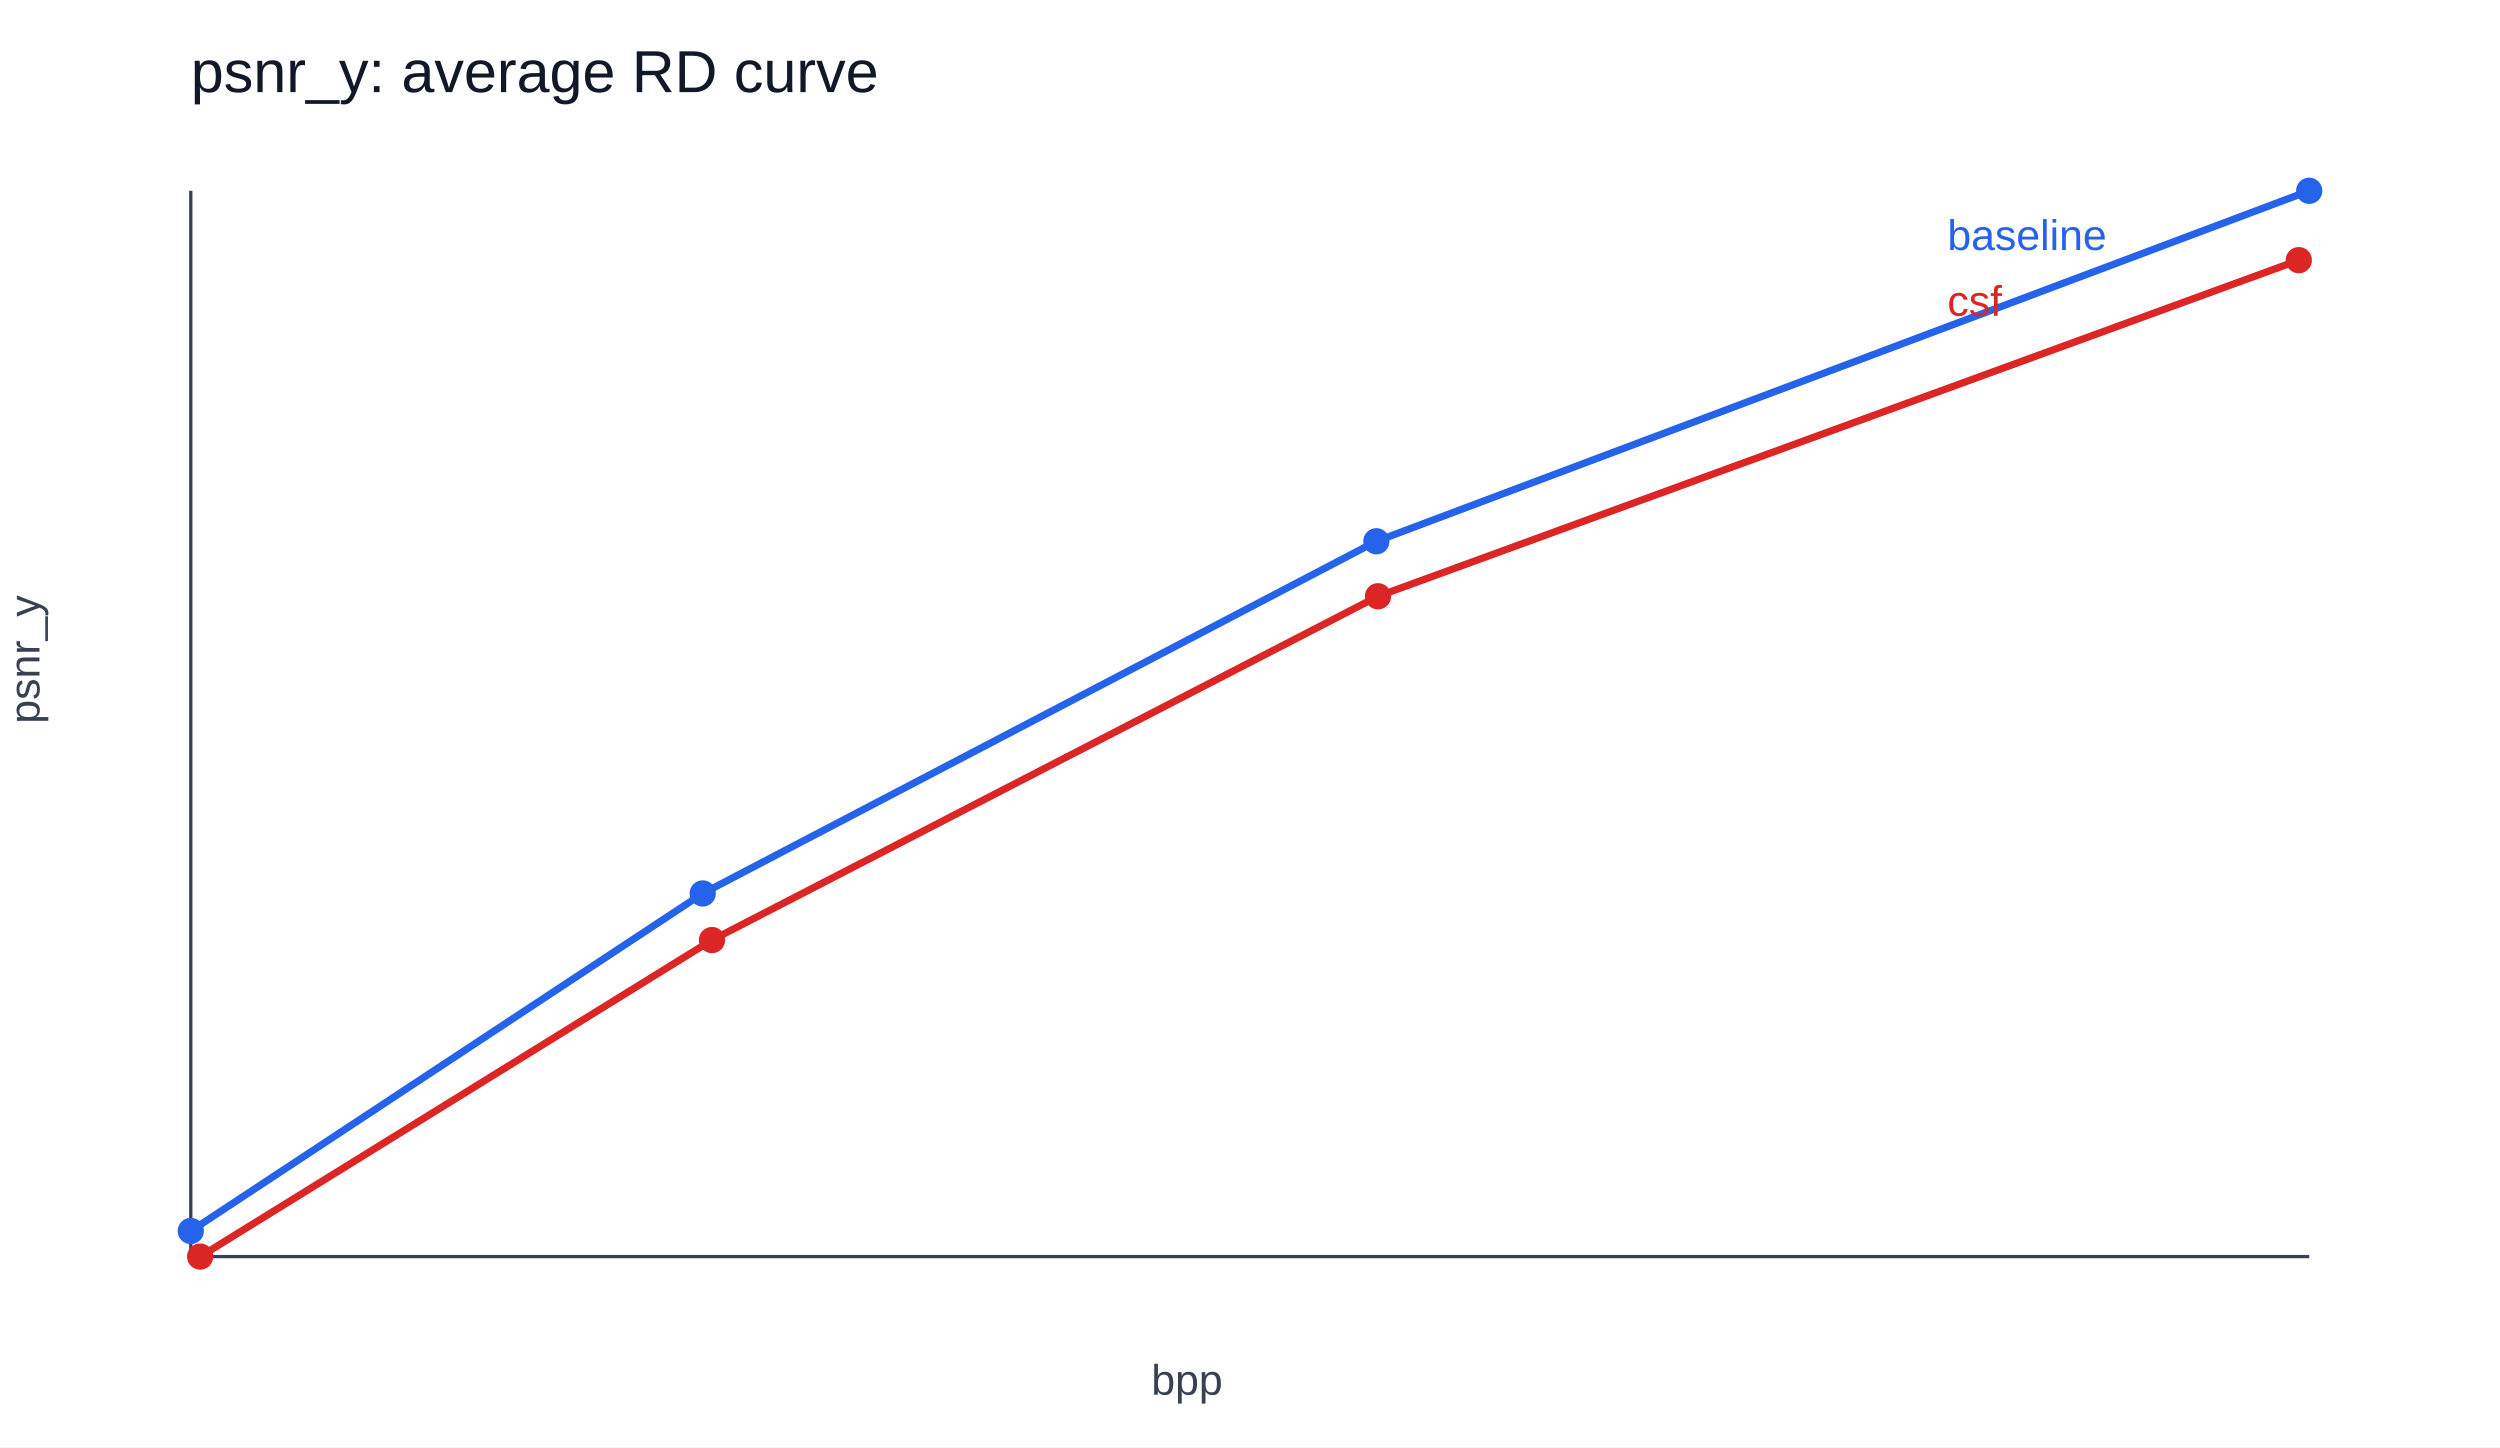
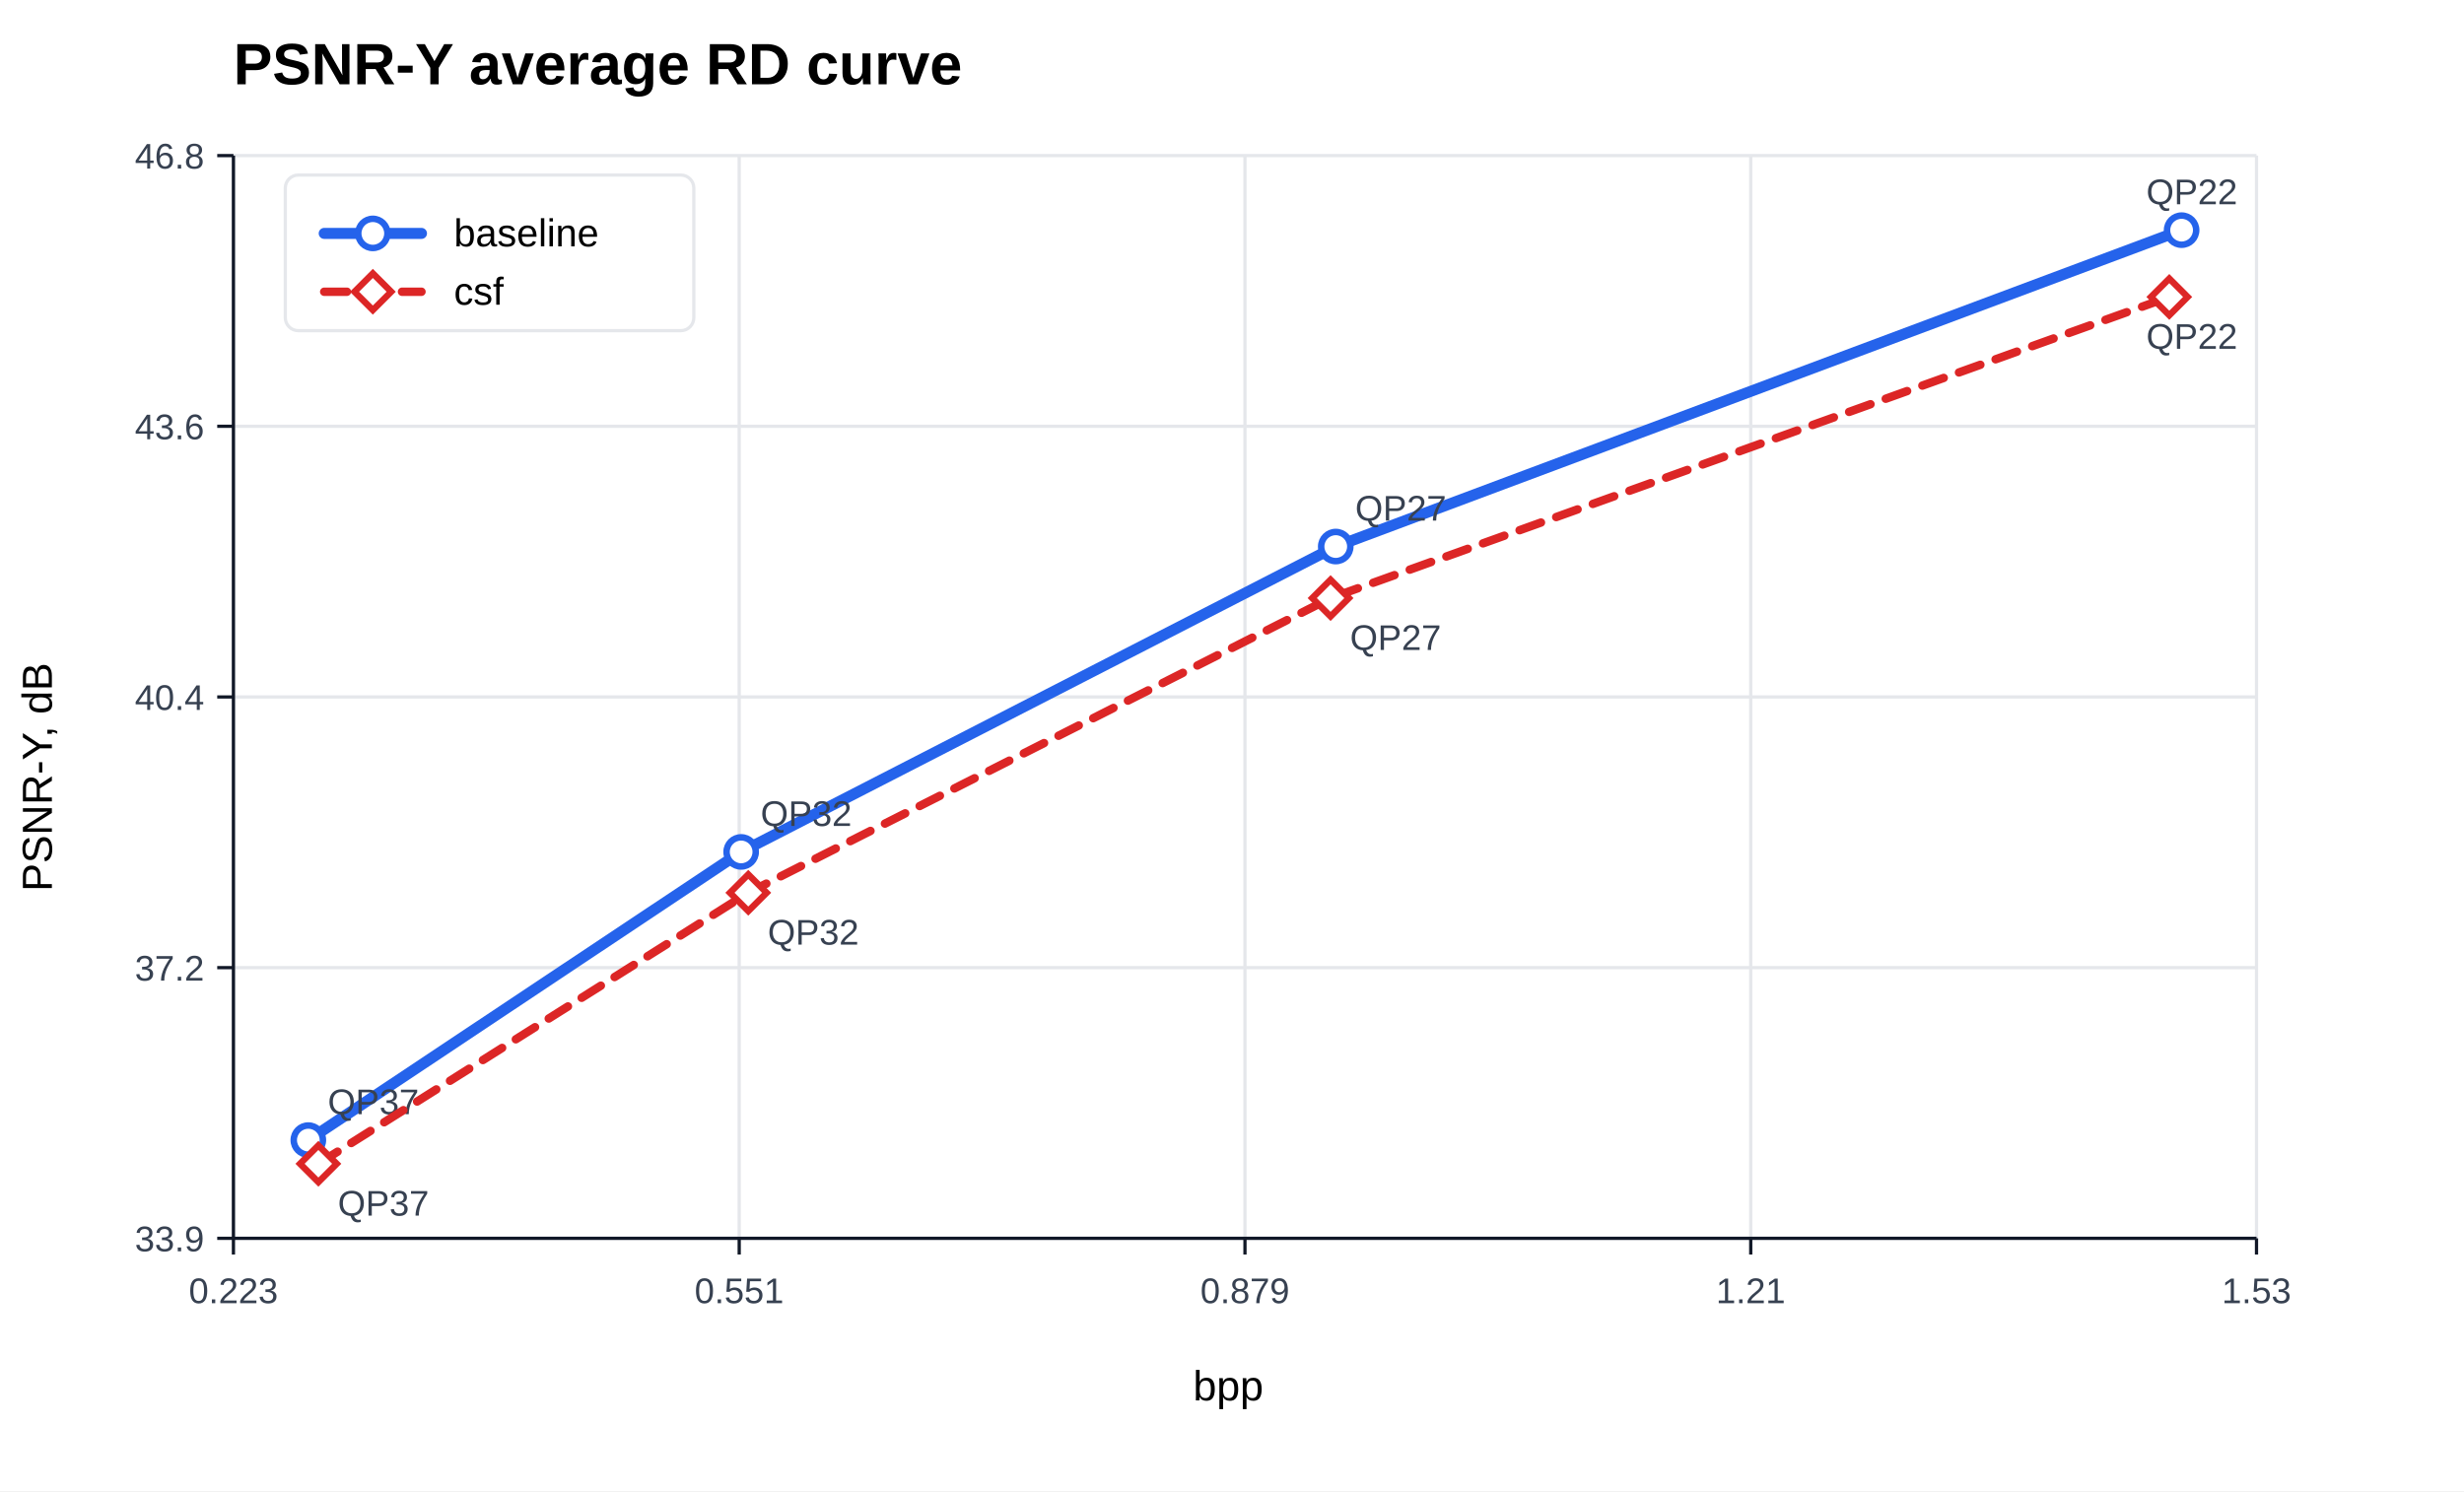
- <svg xmlns="http://www.w3.org/2000/svg" viewBox="0 0 760 440" width="760" height="440">
+ <svg xmlns="http://www.w3.org/2000/svg" width="760" height="460" viewBox="0 0 760 460">
  <rect width="100%" height="100%" fill="#ffffff" />
-   <text x="58" y="28" font-family="Arial" font-size="18" fill="#111827">psnr_y: average RD curve</text>
-   <line x1="58" y1="382" x2="702" y2="382" stroke="#374151" />
-   <line x1="58" y1="58" x2="58" y2="382" stroke="#374151" />
-   <text x="350.0" y="424" font-family="Arial" font-size="13" fill="#374151">bpp</text>
-   <text x="12" y="220.0" font-family="Arial" font-size="13" fill="#374151" transform="rotate(-90 12 220.0)">psnr_y</text>
-   <path d="M58.00,374.22 L213.63,271.61 L418.42,164.55 L702.00,58.00" fill="none" stroke="#2563eb" stroke-width="2.2" />
-   <circle cx="58.00" cy="374.22" r="4" fill="#2563eb" />
-   <circle cx="213.63" cy="271.61" r="4" fill="#2563eb" />
-   <circle cx="418.42" cy="164.55" r="4" fill="#2563eb" />
-   <circle cx="702.00" cy="58.00" r="4" fill="#2563eb" />
-   <text x="592" y="76" font-family="Arial" font-size="13" fill="#2563eb">baseline</text>
-   <path d="M60.84,382.00 L216.44,285.78 L418.91,181.27 L698.83,79.09" fill="none" stroke="#dc2626" stroke-width="2.2" />
-   <circle cx="60.84" cy="382.00" r="4" fill="#dc2626" />
-   <circle cx="216.44" cy="285.78" r="4" fill="#dc2626" />
-   <circle cx="418.91" cy="181.27" r="4" fill="#dc2626" />
-   <circle cx="698.83" cy="79.09" r="4" fill="#dc2626" />
-   <text x="592" y="96" font-family="Arial" font-size="13" fill="#dc2626">csf</text>
+   <text x="72" y="26" font-family="Arial" font-size="18" font-weight="700">PSNR-Y average RD curve</text>
+   <line x1="72.0" y1="48" x2="72.0" y2="382" stroke="#e5e7eb" stroke-width="1" />
+   <line x1="228.0" y1="48" x2="228.0" y2="382" stroke="#e5e7eb" stroke-width="1" />
+   <line x1="384.0" y1="48" x2="384.0" y2="382" stroke="#e5e7eb" stroke-width="1" />
+   <line x1="540.0" y1="48" x2="540.0" y2="382" stroke="#e5e7eb" stroke-width="1" />
+   <line x1="696.0" y1="48" x2="696.0" y2="382" stroke="#e5e7eb" stroke-width="1" />
+   <line x1="72" y1="382.0" x2="696" y2="382.0" stroke="#e5e7eb" stroke-width="1" />
+   <line x1="72" y1="298.5" x2="696" y2="298.5" stroke="#e5e7eb" stroke-width="1" />
+   <line x1="72" y1="215.0" x2="696" y2="215.0" stroke="#e5e7eb" stroke-width="1" />
+   <line x1="72" y1="131.5" x2="696" y2="131.5" stroke="#e5e7eb" stroke-width="1" />
+   <line x1="72" y1="48.0" x2="696" y2="48.0" stroke="#e5e7eb" stroke-width="1" />
+   <line x1="72" y1="382" x2="696" y2="382" stroke="#111827" />
+   <line x1="72" y1="48" x2="72" y2="382" stroke="#111827" />
+   <text x="368" y="432" font-family="Arial" font-size="13">bpp</text>
+   <text x="16" y="275" font-family="Arial" font-size="13" transform="rotate(-90 16,275)">PSNR-Y, dB</text>
+   <line x1="72.0" y1="382" x2="72.0" y2="387" stroke="#111827" />
+   <text x="72.0" y="402" font-family="Arial" font-size="11" fill="#374151" text-anchor="middle">0.223</text>
+   <line x1="228.0" y1="382" x2="228.0" y2="387" stroke="#111827" />
+   <text x="228.0" y="402" font-family="Arial" font-size="11" fill="#374151" text-anchor="middle">0.551</text>
+   <line x1="384.0" y1="382" x2="384.0" y2="387" stroke="#111827" />
+   <text x="384.0" y="402" font-family="Arial" font-size="11" fill="#374151" text-anchor="middle">0.879</text>
+   <line x1="540.0" y1="382" x2="540.0" y2="387" stroke="#111827" />
+   <text x="540.0" y="402" font-family="Arial" font-size="11" fill="#374151" text-anchor="middle">1.21</text>
+   <line x1="696.0" y1="382" x2="696.0" y2="387" stroke="#111827" />
+   <text x="696.0" y="402" font-family="Arial" font-size="11" fill="#374151" text-anchor="middle">1.53</text>
+   <line x1="67" y1="382.0" x2="72" y2="382.0" stroke="#111827" />
+   <text x="63" y="386.0" font-family="Arial" font-size="11" fill="#374151" text-anchor="end">33.9</text>
+   <line x1="67" y1="298.5" x2="72" y2="298.5" stroke="#111827" />
+   <text x="63" y="302.5" font-family="Arial" font-size="11" fill="#374151" text-anchor="end">37.2</text>
+   <line x1="67" y1="215.0" x2="72" y2="215.0" stroke="#111827" />
+   <text x="63" y="219.0" font-family="Arial" font-size="11" fill="#374151" text-anchor="end">40.4</text>
+   <line x1="67" y1="131.5" x2="72" y2="131.5" stroke="#111827" />
+   <text x="63" y="135.5" font-family="Arial" font-size="11" fill="#374151" text-anchor="end">43.6</text>
+   <line x1="67" y1="48.0" x2="72" y2="48.0" stroke="#111827" />
+   <text x="63" y="52.0" font-family="Arial" font-size="11" fill="#374151" text-anchor="end">46.8</text>
+   <polyline fill="none" stroke="#2563eb" stroke-width="3.4" stroke-linecap="round" stroke-linejoin="round" points="95.1,351.7 228.6,262.8 412.0,168.6 672.9,71.0" />
+   <circle cx="95.1" cy="351.7" r="4.5" fill="#ffffff" stroke="#2563eb" stroke-width="2" />
+   <text x="101.1" y="343.7" font-family="Arial" font-size="11" fill="#374151">QP37</text>
+   <circle cx="228.6" cy="262.8" r="4.5" fill="#ffffff" stroke="#2563eb" stroke-width="2" />
+   <text x="234.6" y="254.8" font-family="Arial" font-size="11" fill="#374151">QP32</text>
+   <circle cx="412.0" cy="168.6" r="4.5" fill="#ffffff" stroke="#2563eb" stroke-width="2" />
+   <text x="418.0" y="160.6" font-family="Arial" font-size="11" fill="#374151">QP27</text>
+   <circle cx="672.9" cy="71.0" r="4.5" fill="#ffffff" stroke="#2563eb" stroke-width="2" />
+   <text x="662.0" y="63.0" font-family="Arial" font-size="11" fill="#374151">QP22</text>
+   <polyline fill="none" stroke="#dc2626" stroke-width="2.6" stroke-linecap="round" stroke-linejoin="round" stroke-dasharray="7 5" points="98.2,359.0 230.8,275.4 410.4,184.5 669.1,91.6" />
+   <rect x="94.2" y="355.0" width="8" height="8" transform="rotate(45 98.2 359.0)" fill="#ffffff" stroke="#dc2626" stroke-width="2" />
+   <text x="104.2" y="375.0" font-family="Arial" font-size="11" fill="#374151">QP37</text>
+   <rect x="226.8" y="271.4" width="8" height="8" transform="rotate(45 230.8 275.4)" fill="#ffffff" stroke="#dc2626" stroke-width="2" />
+   <text x="236.8" y="291.4" font-family="Arial" font-size="11" fill="#374151">QP32</text>
+   <rect x="406.4" y="180.5" width="8" height="8" transform="rotate(45 410.4 184.5)" fill="#ffffff" stroke="#dc2626" stroke-width="2" />
+   <text x="416.4" y="200.5" font-family="Arial" font-size="11" fill="#374151">QP27</text>
+   <rect x="665.1" y="87.6" width="8" height="8" transform="rotate(45 669.1 91.6)" fill="#ffffff" stroke="#dc2626" stroke-width="2" />
+   <text x="662.0" y="107.6" font-family="Arial" font-size="11" fill="#374151">QP22</text>
+   <rect x="88" y="54" width="126" height="48" rx="4" fill="#ffffff" stroke="#e5e7eb" />
+   <line x1="100" y1="72" x2="130" y2="72" stroke="#2563eb" stroke-width="3.4" stroke-linecap="round" />
+   <circle cx="115.0" cy="72.0" r="4.5" fill="#ffffff" stroke="#2563eb" stroke-width="2" />
+   <text x="140" y="76" font-family="Arial" font-size="12">baseline</text>
+   <line x1="100" y1="90" x2="130" y2="90" stroke="#dc2626" stroke-width="2.6" stroke-linecap="round" stroke-dasharray="7 5" />
+   <rect x="111.0" y="86.0" width="8" height="8" transform="rotate(45 115.0 90.0)" fill="#ffffff" stroke="#dc2626" stroke-width="2" />
+   <text x="140" y="94" font-family="Arial" font-size="12">csf</text>
</svg>
